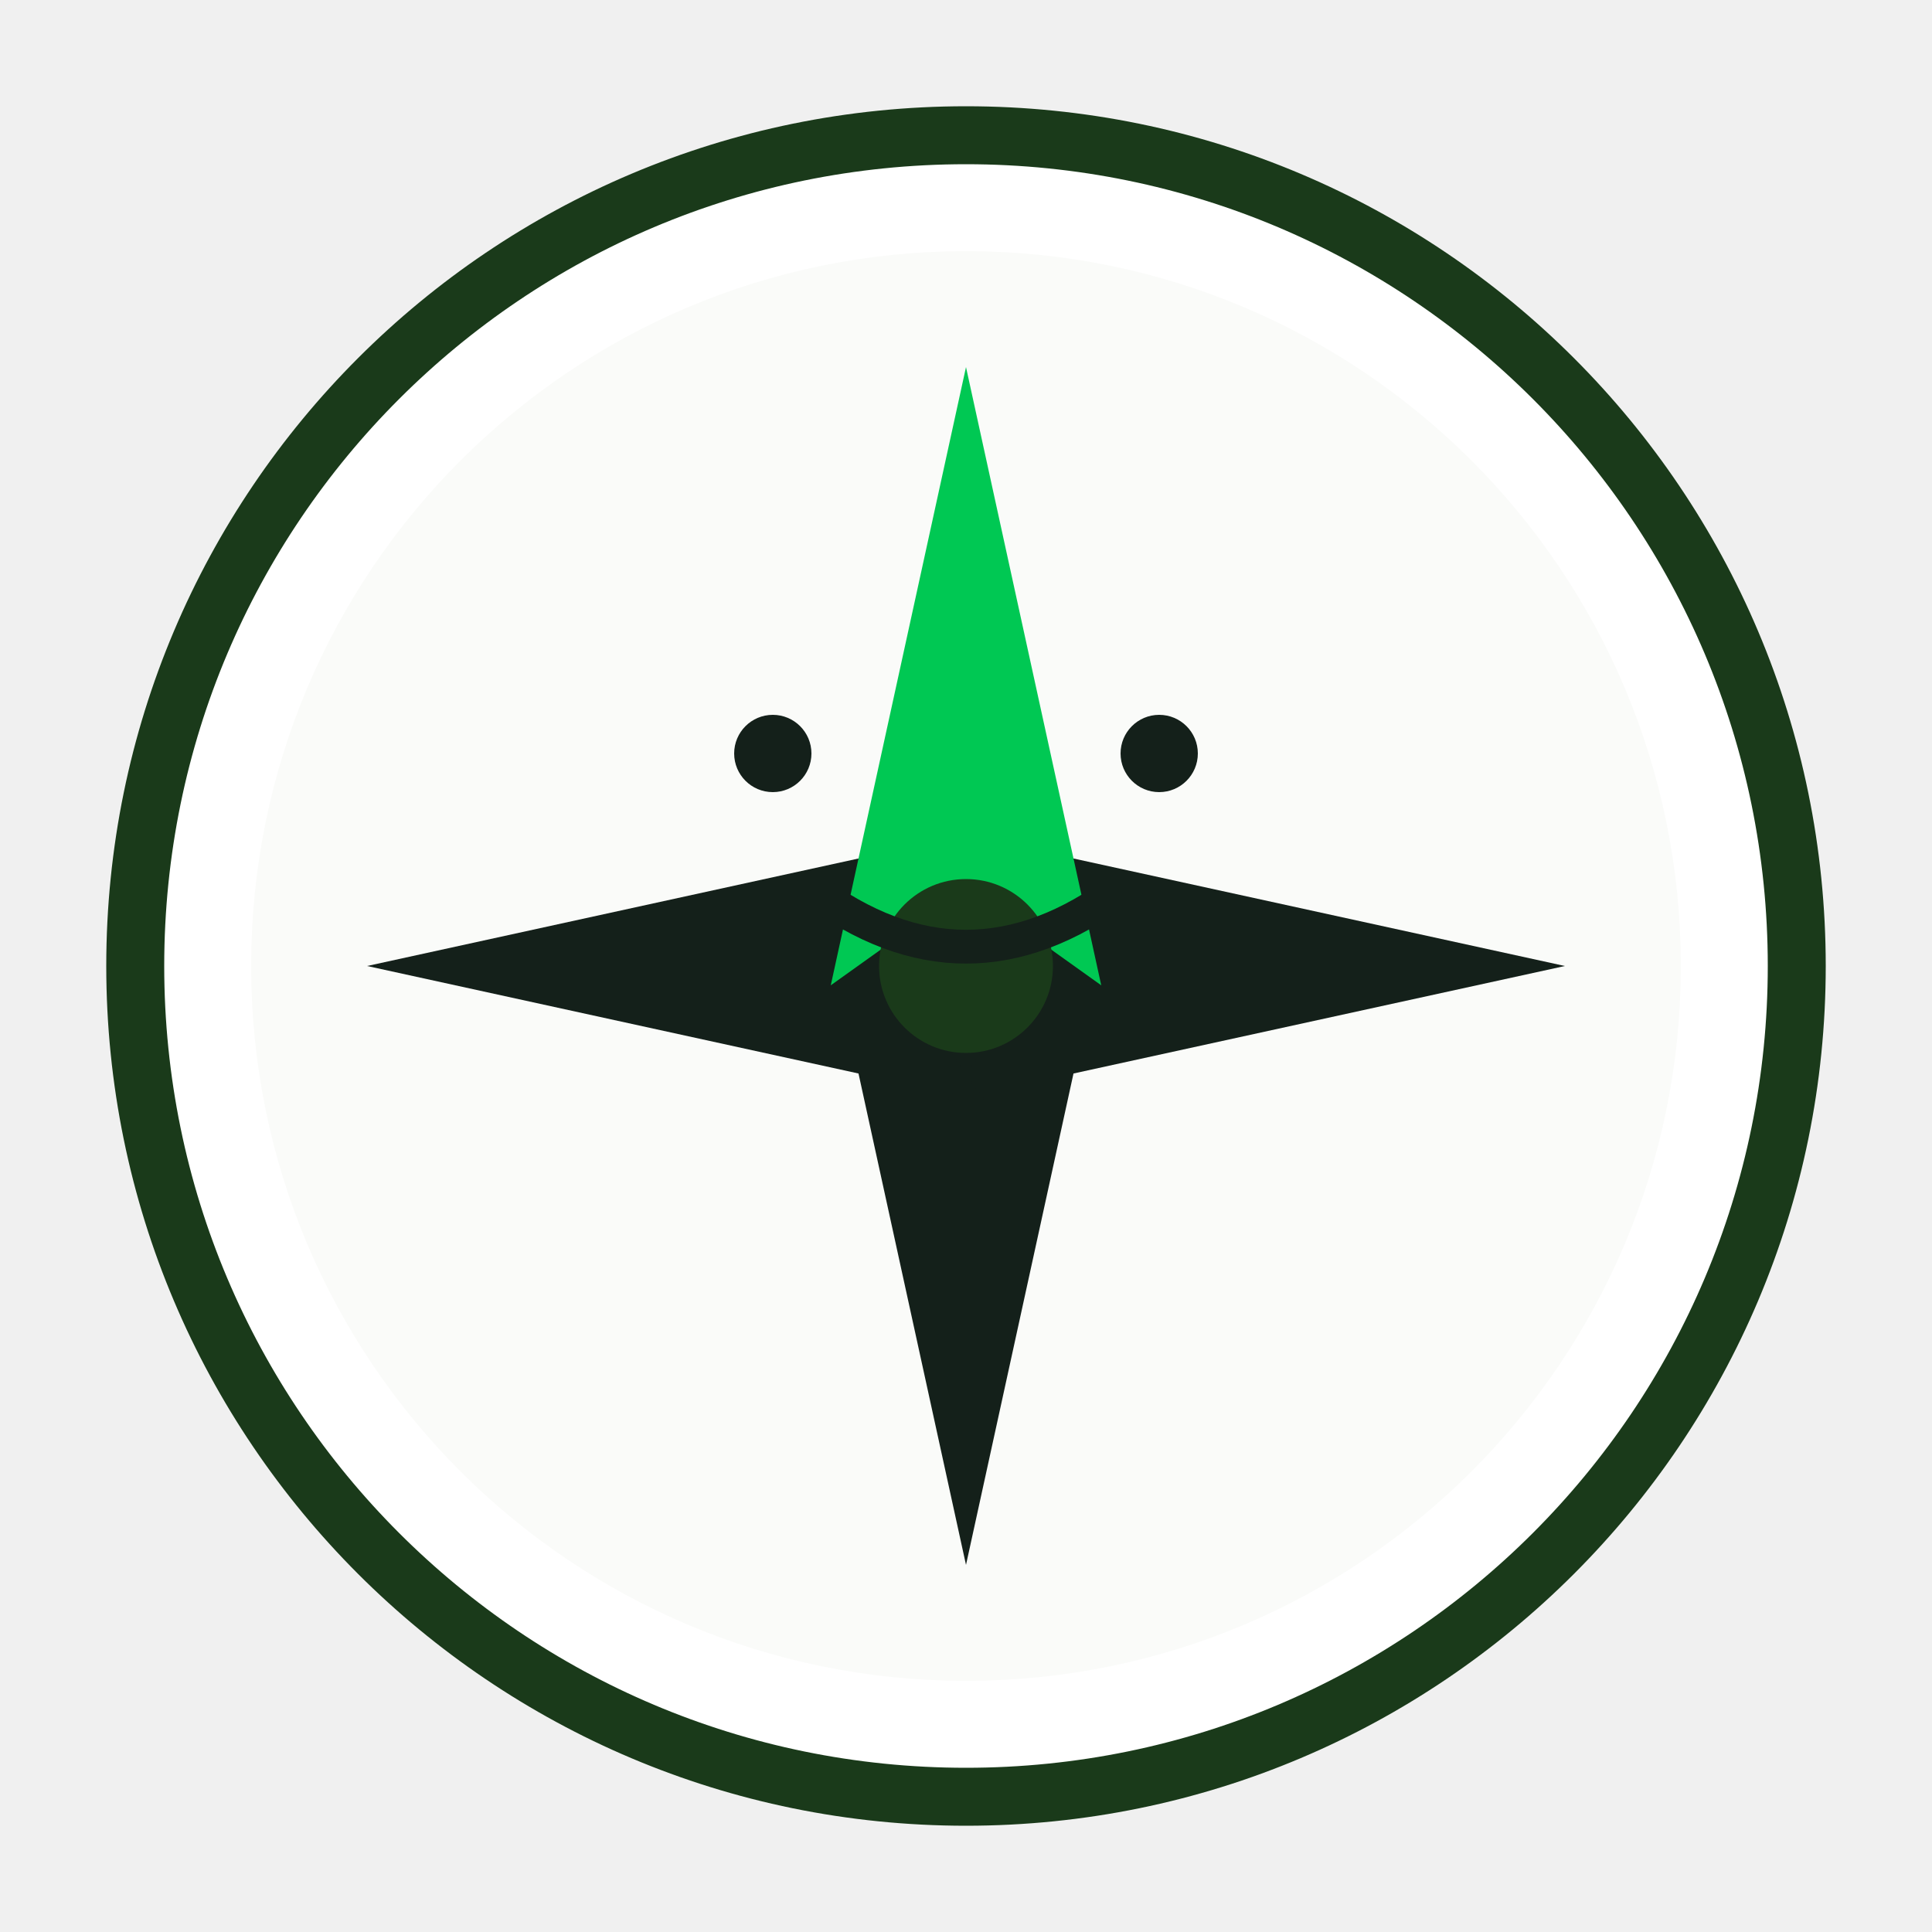
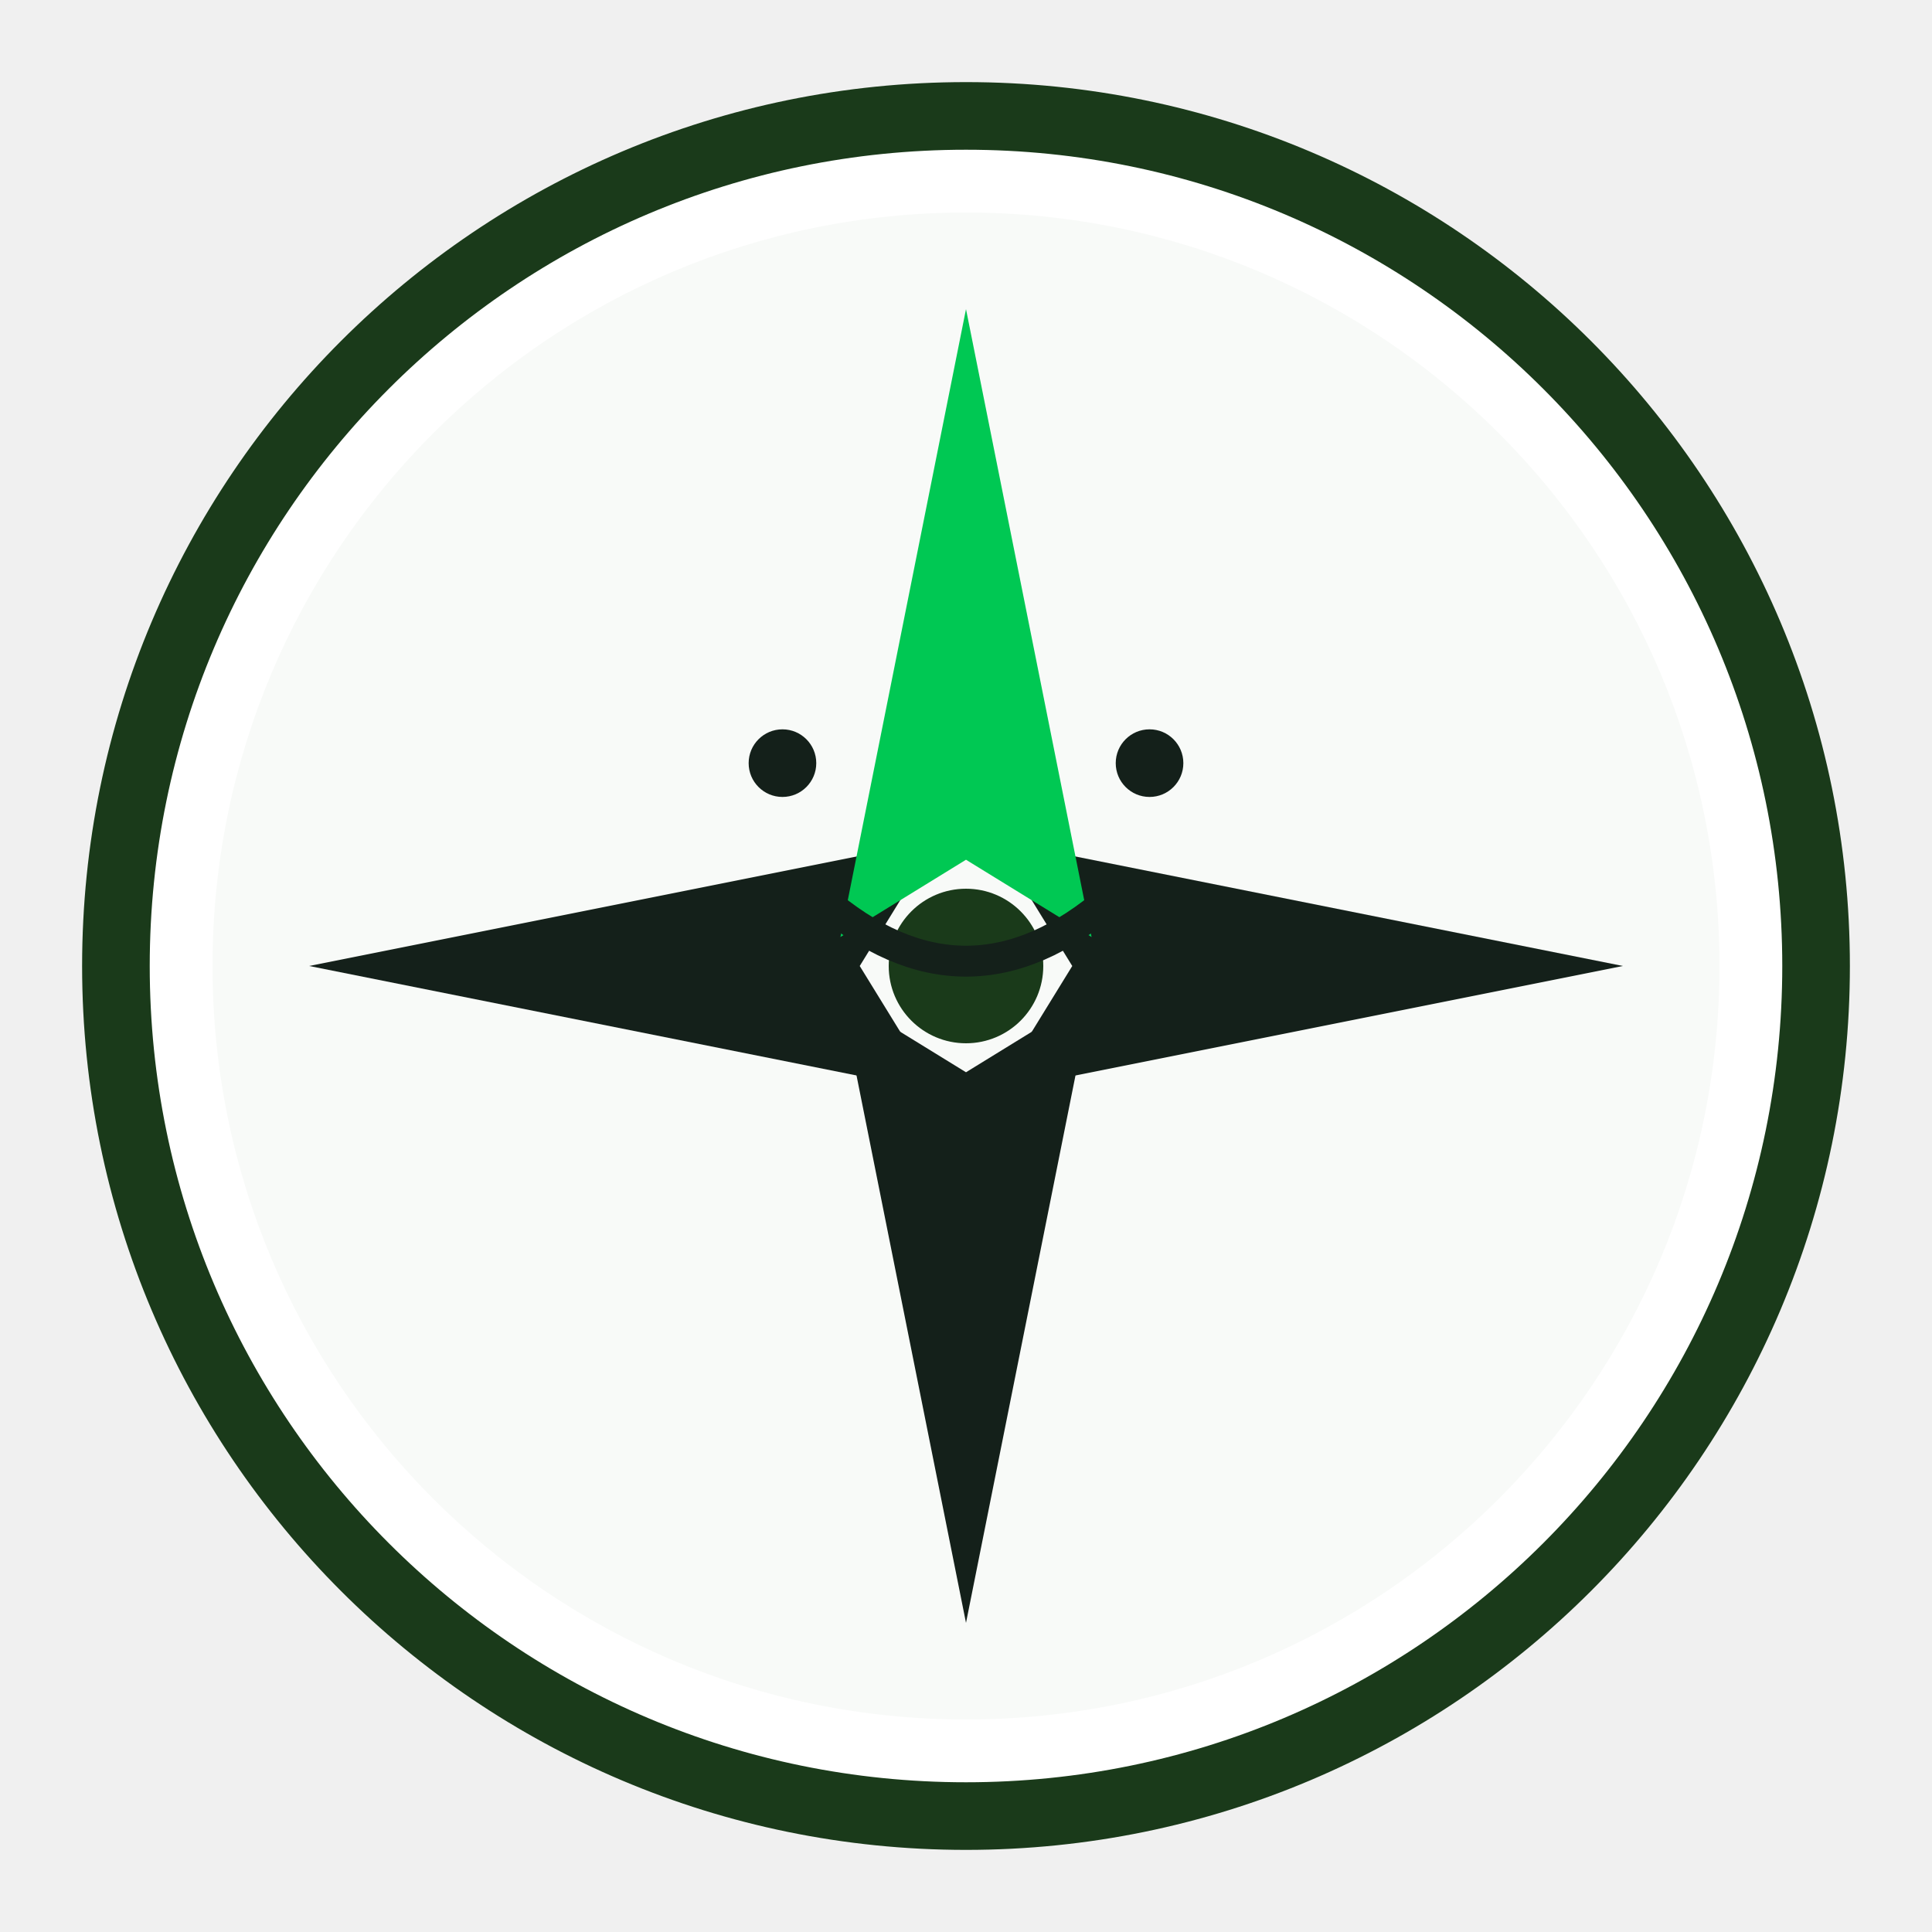
<svg xmlns="http://www.w3.org/2000/svg" viewBox="0 0 200 200" fill="none">
-   <circle cx="100" cy="100" r="86" fill="#ffffff" stroke="#1a3a1a" stroke-width="6" />
-   <circle cx="100" cy="100" r="74" fill="#fafbf9" />
-   <path d="M100 162 L114 98 L100 108 L86 98 Z" fill="#14201a" />
-   <path d="M162 100 L98 114 L108 100 L98 86 Z" fill="#14201a" />
-   <path d="M38 100 L102 86 L92 100 L102 114 Z" fill="#14201a" />
-   <path d="M100 38 L114 102 L100 92 L86 102 Z" fill="#00c853" />
-   <circle cx="100" cy="100" r="9" fill="#1a3a1a" />
-   <circle cx="80" cy="78" r="4" fill="#14201a" />
-   <circle cx="120" cy="78" r="4" fill="#14201a" />
-   <path d="M84 92 Q100 104 116 92" stroke="#14201a" stroke-width="3.5" stroke-linecap="round" fill="none" />
+   <circle cx="100" cy="100" r="88" fill="#ffffff" stroke="#1a3a1a" stroke-width="7" />
+   <circle cx="100" cy="100" r="78" fill="#f8faf8" />
+   <path d="M100 168 L113 103 L100 111 L87 103 Z" fill="#14201a" />
+   <path d="M168 100 L103 113 L111 100 L103 87 Z" fill="#14201a" />
+   <path d="M32 100 L97 87 L89 100 L97 113 Z" fill="#14201a" />
+   <path d="M100 32 L113 97 L100 89 L87 97 Z" fill="#00c853" />
+   <circle cx="100" cy="100" r="8" fill="#1a3a1a" />
+   <circle cx="81" cy="79" r="3.5" fill="#14201a" />
+   <circle cx="119" cy="79" r="3.5" fill="#14201a" />
+   <path d="M85 93 Q100 106 115 93" stroke="#14201a" stroke-width="3.2" stroke-linecap="round" fill="none" />
</svg>
